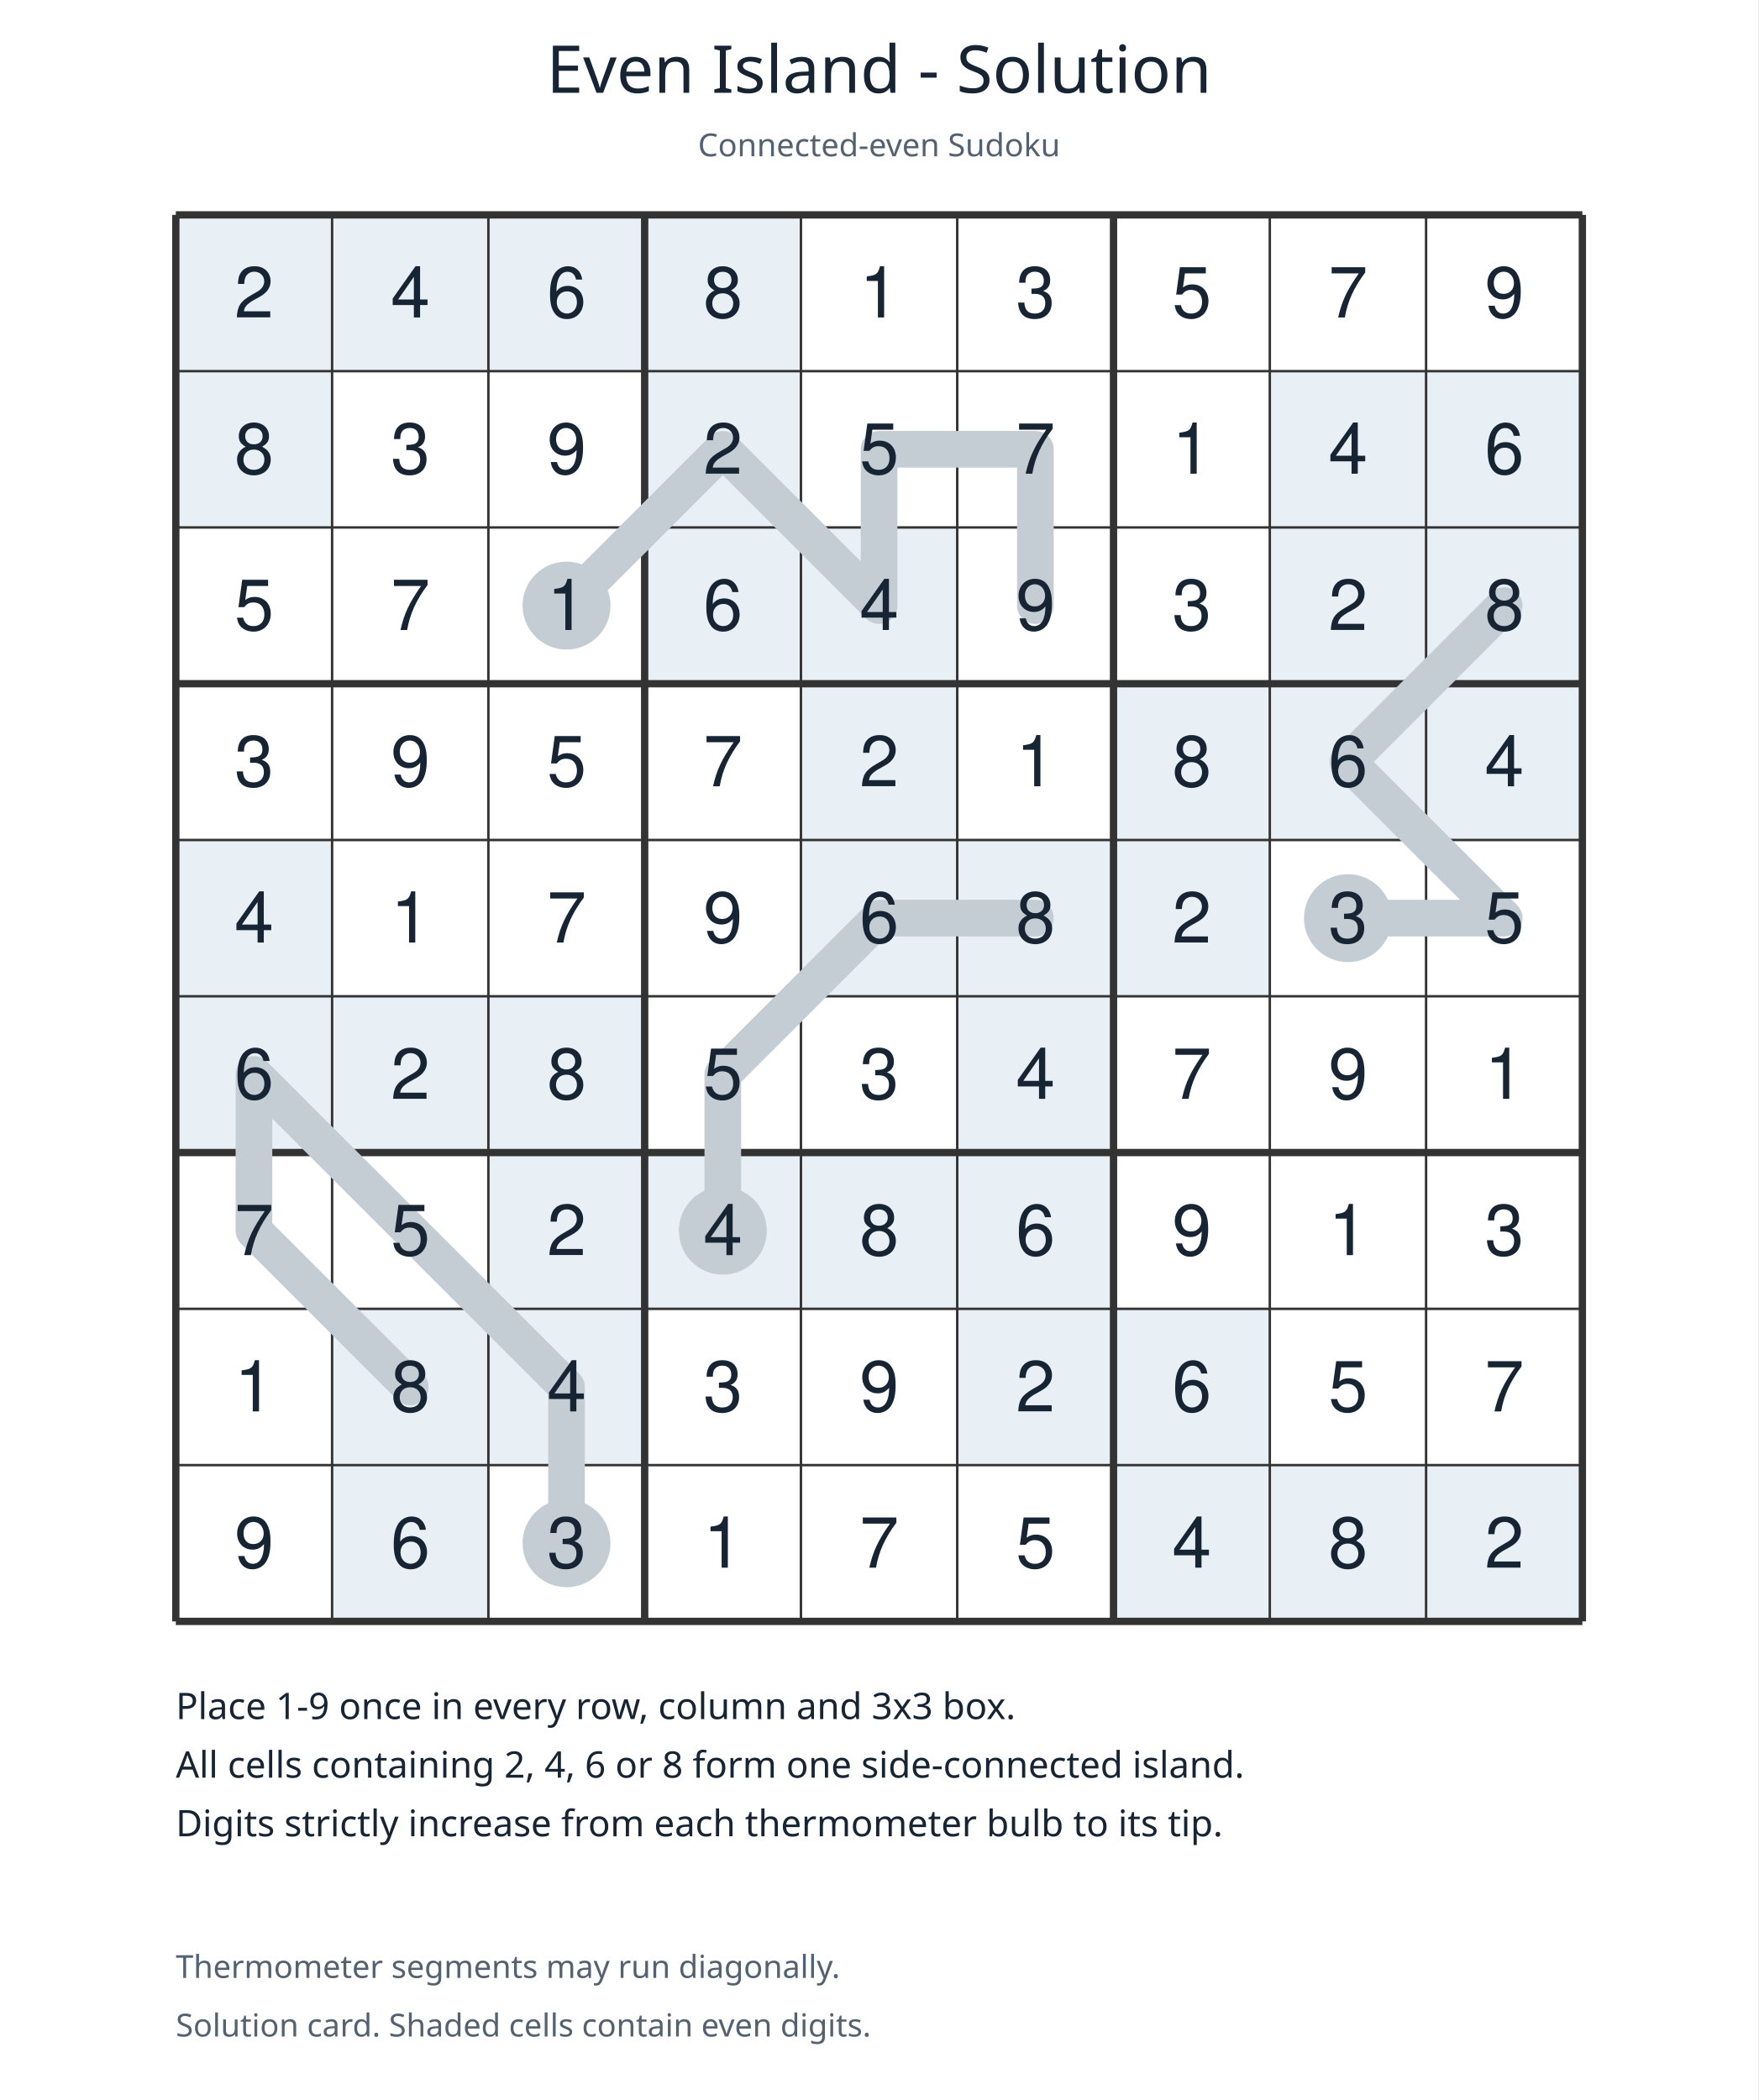
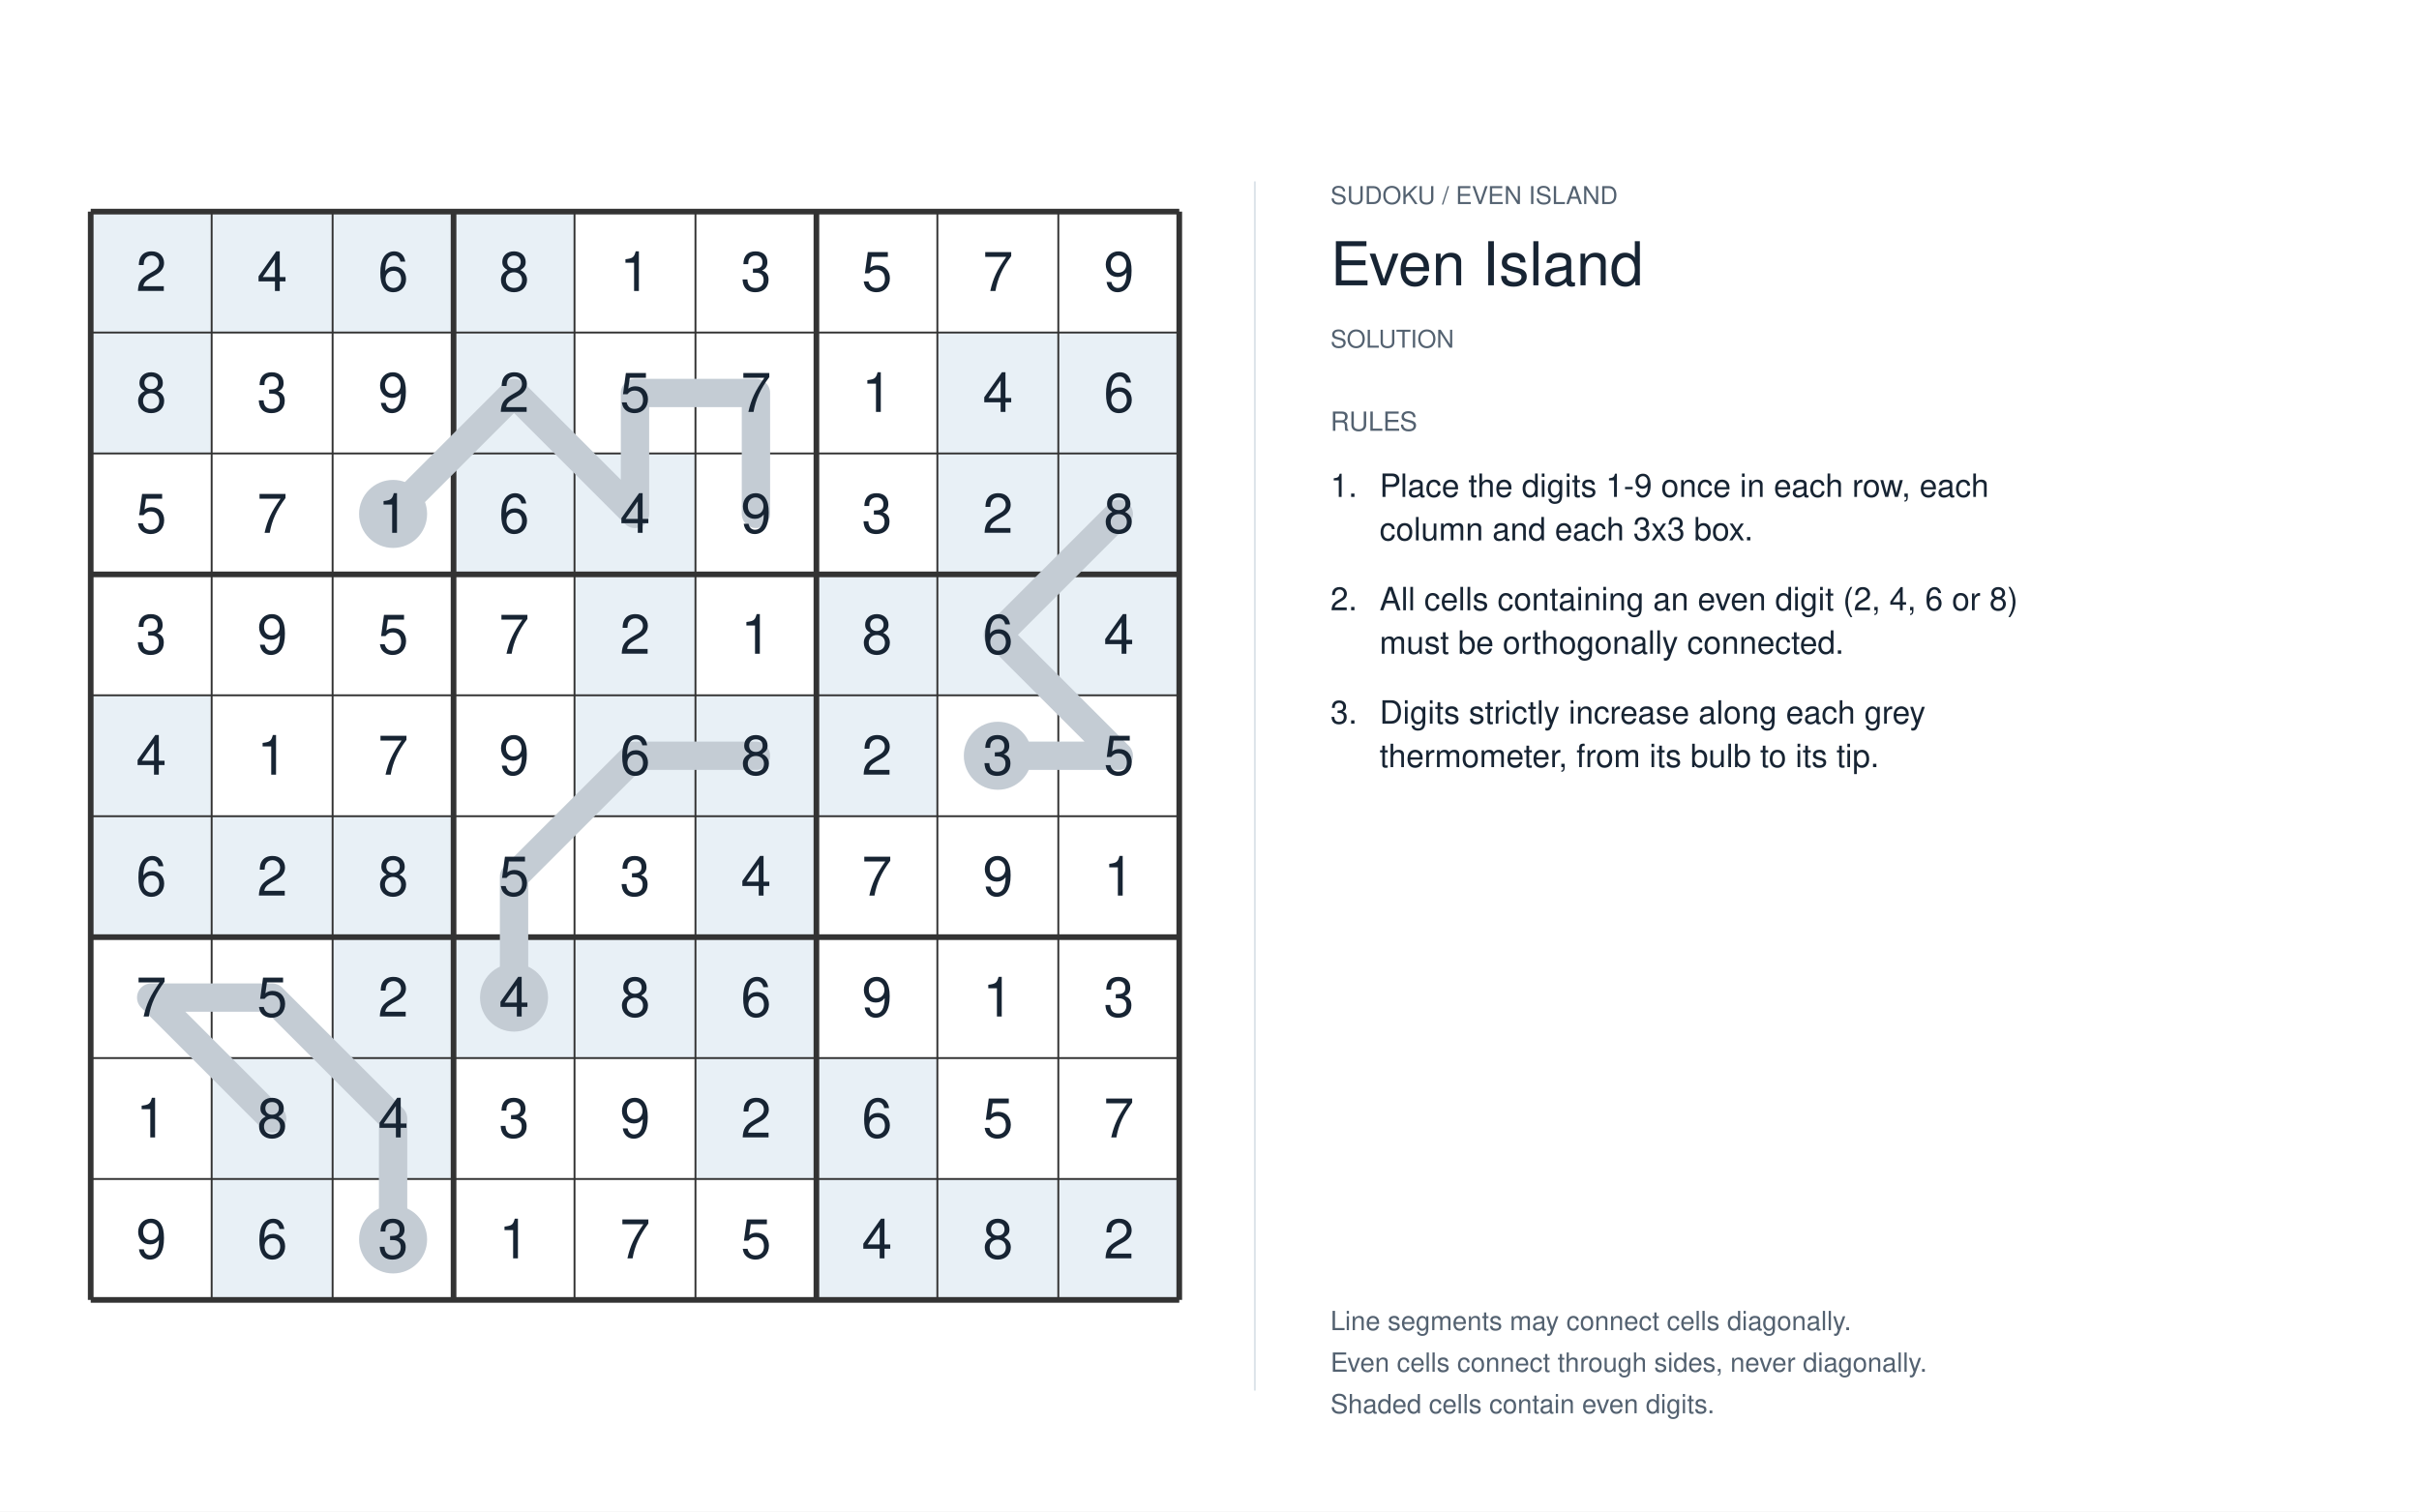
- <svg xmlns="http://www.w3.org/2000/svg" width="720" height="860" viewBox="0 0 720 860">
-   <rect width="720" height="860" fill="white" />
-   <text x="360" y="38" text-anchor="middle" font-family="sans-serif" font-size="27" fill="#172433">Even Island - Solution</text>
-   <text x="360" y="64" text-anchor="middle" font-family="sans-serif" font-size="13" fill="#536170">Connected-even Sudoku</text>
-   <rect class="even-cell" x="72" y="88" width="64" height="64" fill="#e8f0f6" />
-   <rect class="even-cell" x="136" y="88" width="64" height="64" fill="#e8f0f6" />
-   <rect class="even-cell" x="200" y="88" width="64" height="64" fill="#e8f0f6" />
-   <rect class="even-cell" x="264" y="88" width="64" height="64" fill="#e8f0f6" />
-   <rect class="even-cell" x="72" y="152" width="64" height="64" fill="#e8f0f6" />
-   <rect class="even-cell" x="264" y="152" width="64" height="64" fill="#e8f0f6" />
-   <rect class="even-cell" x="520" y="152" width="64" height="64" fill="#e8f0f6" />
-   <rect class="even-cell" x="584" y="152" width="64" height="64" fill="#e8f0f6" />
-   <rect class="even-cell" x="264" y="216" width="64" height="64" fill="#e8f0f6" />
-   <rect class="even-cell" x="328" y="216" width="64" height="64" fill="#e8f0f6" />
-   <rect class="even-cell" x="520" y="216" width="64" height="64" fill="#e8f0f6" />
-   <rect class="even-cell" x="584" y="216" width="64" height="64" fill="#e8f0f6" />
-   <rect class="even-cell" x="328" y="280" width="64" height="64" fill="#e8f0f6" />
-   <rect class="even-cell" x="456" y="280" width="64" height="64" fill="#e8f0f6" />
-   <rect class="even-cell" x="520" y="280" width="64" height="64" fill="#e8f0f6" />
-   <rect class="even-cell" x="584" y="280" width="64" height="64" fill="#e8f0f6" />
-   <rect class="even-cell" x="72" y="344" width="64" height="64" fill="#e8f0f6" />
-   <rect class="even-cell" x="328" y="344" width="64" height="64" fill="#e8f0f6" />
-   <rect class="even-cell" x="392" y="344" width="64" height="64" fill="#e8f0f6" />
-   <rect class="even-cell" x="456" y="344" width="64" height="64" fill="#e8f0f6" />
-   <rect class="even-cell" x="72" y="408" width="64" height="64" fill="#e8f0f6" />
-   <rect class="even-cell" x="136" y="408" width="64" height="64" fill="#e8f0f6" />
-   <rect class="even-cell" x="200" y="408" width="64" height="64" fill="#e8f0f6" />
-   <rect class="even-cell" x="392" y="408" width="64" height="64" fill="#e8f0f6" />
-   <rect class="even-cell" x="200" y="472" width="64" height="64" fill="#e8f0f6" />
-   <rect class="even-cell" x="264" y="472" width="64" height="64" fill="#e8f0f6" />
-   <rect class="even-cell" x="328" y="472" width="64" height="64" fill="#e8f0f6" />
-   <rect class="even-cell" x="392" y="472" width="64" height="64" fill="#e8f0f6" />
-   <rect class="even-cell" x="136" y="536" width="64" height="64" fill="#e8f0f6" />
-   <rect class="even-cell" x="200" y="536" width="64" height="64" fill="#e8f0f6" />
-   <rect class="even-cell" x="392" y="536" width="64" height="64" fill="#e8f0f6" />
-   <rect class="even-cell" x="456" y="536" width="64" height="64" fill="#e8f0f6" />
-   <rect class="even-cell" x="136" y="600" width="64" height="64" fill="#e8f0f6" />
-   <rect class="even-cell" x="456" y="600" width="64" height="64" fill="#e8f0f6" />
-   <rect class="even-cell" x="520" y="600" width="64" height="64" fill="#e8f0f6" />
-   <rect class="even-cell" x="584" y="600" width="64" height="64" fill="#e8f0f6" />
-   <path d="M 72 88 H 648 M 72 88 V 664" stroke="#333" stroke-width="3" />
-   <path d="M 72 152 H 648 M 136 88 V 664" stroke="#333" stroke-width="1" />
-   <path d="M 72 216 H 648 M 200 88 V 664" stroke="#333" stroke-width="1" />
-   <path d="M 72 280 H 648 M 264 88 V 664" stroke="#333" stroke-width="3" />
-   <path d="M 72 344 H 648 M 328 88 V 664" stroke="#333" stroke-width="1" />
-   <path d="M 72 408 H 648 M 392 88 V 664" stroke="#333" stroke-width="1" />
-   <path d="M 72 472 H 648 M 456 88 V 664" stroke="#333" stroke-width="3" />
-   <path d="M 72 536 H 648 M 520 88 V 664" stroke="#333" stroke-width="1" />
-   <path d="M 72 600 H 648 M 584 88 V 664" stroke="#333" stroke-width="1" />
-   <path d="M 72 664 H 648 M 648 88 V 664" stroke="#333" stroke-width="3" />
-   <polyline points="296,504 296,440 360,376 424,376" fill="none" stroke="#c4ccd4" stroke-width="15" stroke-linecap="round" stroke-linejoin="round" />
-   <circle cx="296" cy="504" r="18" fill="#c4ccd4" />
-   <polyline points="232,632 232,568 168,504 104,440 104,504 168,568" fill="none" stroke="#c4ccd4" stroke-width="15" stroke-linecap="round" stroke-linejoin="round" />
-   <circle cx="232" cy="632" r="18" fill="#c4ccd4" />
-   <polyline points="232,248 296,184 360,248 360,184 424,184 424,248" fill="none" stroke="#c4ccd4" stroke-width="15" stroke-linecap="round" stroke-linejoin="round" />
-   <circle cx="232" cy="248" r="18" fill="#c4ccd4" />
-   <polyline points="552,376 616,376 552,312 616,248" fill="none" stroke="#c4ccd4" stroke-width="15" stroke-linecap="round" stroke-linejoin="round" />
-   <circle cx="552" cy="376" r="18" fill="#c4ccd4" />
-   <text class="digit" x="96" y="130" font-family="Helvetica" font-size="29" fill="#172433">2</text>
-   <text class="digit" x="160" y="130" font-family="Helvetica" font-size="29" fill="#172433">4</text>
-   <text class="digit" x="224" y="130" font-family="Helvetica" font-size="29" fill="#172433">6</text>
-   <text class="digit" x="288" y="130" font-family="Helvetica" font-size="29" fill="#172433">8</text>
-   <text class="digit" x="352" y="130" font-family="Helvetica" font-size="29" fill="#172433">1</text>
-   <text class="digit" x="416" y="130" font-family="Helvetica" font-size="29" fill="#172433">3</text>
-   <text class="digit" x="480" y="130" font-family="Helvetica" font-size="29" fill="#172433">5</text>
-   <text class="digit" x="544" y="130" font-family="Helvetica" font-size="29" fill="#172433">7</text>
-   <text class="digit" x="608" y="130" font-family="Helvetica" font-size="29" fill="#172433">9</text>
-   <text class="digit" x="96" y="194" font-family="Helvetica" font-size="29" fill="#172433">8</text>
-   <text class="digit" x="160" y="194" font-family="Helvetica" font-size="29" fill="#172433">3</text>
-   <text class="digit" x="224" y="194" font-family="Helvetica" font-size="29" fill="#172433">9</text>
-   <text class="digit" x="288" y="194" font-family="Helvetica" font-size="29" fill="#172433">2</text>
-   <text class="digit" x="352" y="194" font-family="Helvetica" font-size="29" fill="#172433">5</text>
-   <text class="digit" x="416" y="194" font-family="Helvetica" font-size="29" fill="#172433">7</text>
-   <text class="digit" x="480" y="194" font-family="Helvetica" font-size="29" fill="#172433">1</text>
-   <text class="digit" x="544" y="194" font-family="Helvetica" font-size="29" fill="#172433">4</text>
-   <text class="digit" x="608" y="194" font-family="Helvetica" font-size="29" fill="#172433">6</text>
-   <text class="digit" x="96" y="258" font-family="Helvetica" font-size="29" fill="#172433">5</text>
-   <text class="digit" x="160" y="258" font-family="Helvetica" font-size="29" fill="#172433">7</text>
-   <text class="digit" x="224" y="258" font-family="Helvetica" font-size="29" fill="#172433">1</text>
-   <text class="digit" x="288" y="258" font-family="Helvetica" font-size="29" fill="#172433">6</text>
-   <text class="digit" x="352" y="258" font-family="Helvetica" font-size="29" fill="#172433">4</text>
-   <text class="digit" x="416" y="258" font-family="Helvetica" font-size="29" fill="#172433">9</text>
-   <text class="digit" x="480" y="258" font-family="Helvetica" font-size="29" fill="#172433">3</text>
-   <text class="digit" x="544" y="258" font-family="Helvetica" font-size="29" fill="#172433">2</text>
-   <text class="digit" x="608" y="258" font-family="Helvetica" font-size="29" fill="#172433">8</text>
-   <text class="digit" x="96" y="322" font-family="Helvetica" font-size="29" fill="#172433">3</text>
-   <text class="digit" x="160" y="322" font-family="Helvetica" font-size="29" fill="#172433">9</text>
-   <text class="digit" x="224" y="322" font-family="Helvetica" font-size="29" fill="#172433">5</text>
-   <text class="digit" x="288" y="322" font-family="Helvetica" font-size="29" fill="#172433">7</text>
-   <text class="digit" x="352" y="322" font-family="Helvetica" font-size="29" fill="#172433">2</text>
-   <text class="digit" x="416" y="322" font-family="Helvetica" font-size="29" fill="#172433">1</text>
-   <text class="digit" x="480" y="322" font-family="Helvetica" font-size="29" fill="#172433">8</text>
-   <text class="digit" x="544" y="322" font-family="Helvetica" font-size="29" fill="#172433">6</text>
-   <text class="digit" x="608" y="322" font-family="Helvetica" font-size="29" fill="#172433">4</text>
-   <text class="digit" x="96" y="386" font-family="Helvetica" font-size="29" fill="#172433">4</text>
-   <text class="digit" x="160" y="386" font-family="Helvetica" font-size="29" fill="#172433">1</text>
-   <text class="digit" x="224" y="386" font-family="Helvetica" font-size="29" fill="#172433">7</text>
-   <text class="digit" x="288" y="386" font-family="Helvetica" font-size="29" fill="#172433">9</text>
-   <text class="digit" x="352" y="386" font-family="Helvetica" font-size="29" fill="#172433">6</text>
-   <text class="digit" x="416" y="386" font-family="Helvetica" font-size="29" fill="#172433">8</text>
-   <text class="digit" x="480" y="386" font-family="Helvetica" font-size="29" fill="#172433">2</text>
-   <text class="digit" x="544" y="386" font-family="Helvetica" font-size="29" fill="#172433">3</text>
-   <text class="digit" x="608" y="386" font-family="Helvetica" font-size="29" fill="#172433">5</text>
-   <text class="digit" x="96" y="450" font-family="Helvetica" font-size="29" fill="#172433">6</text>
-   <text class="digit" x="160" y="450" font-family="Helvetica" font-size="29" fill="#172433">2</text>
-   <text class="digit" x="224" y="450" font-family="Helvetica" font-size="29" fill="#172433">8</text>
-   <text class="digit" x="288" y="450" font-family="Helvetica" font-size="29" fill="#172433">5</text>
-   <text class="digit" x="352" y="450" font-family="Helvetica" font-size="29" fill="#172433">3</text>
-   <text class="digit" x="416" y="450" font-family="Helvetica" font-size="29" fill="#172433">4</text>
-   <text class="digit" x="480" y="450" font-family="Helvetica" font-size="29" fill="#172433">7</text>
-   <text class="digit" x="544" y="450" font-family="Helvetica" font-size="29" fill="#172433">9</text>
-   <text class="digit" x="608" y="450" font-family="Helvetica" font-size="29" fill="#172433">1</text>
-   <text class="digit" x="96" y="514" font-family="Helvetica" font-size="29" fill="#172433">7</text>
-   <text class="digit" x="160" y="514" font-family="Helvetica" font-size="29" fill="#172433">5</text>
-   <text class="digit" x="224" y="514" font-family="Helvetica" font-size="29" fill="#172433">2</text>
-   <text class="digit" x="288" y="514" font-family="Helvetica" font-size="29" fill="#172433">4</text>
-   <text class="digit" x="352" y="514" font-family="Helvetica" font-size="29" fill="#172433">8</text>
-   <text class="digit" x="416" y="514" font-family="Helvetica" font-size="29" fill="#172433">6</text>
-   <text class="digit" x="480" y="514" font-family="Helvetica" font-size="29" fill="#172433">9</text>
-   <text class="digit" x="544" y="514" font-family="Helvetica" font-size="29" fill="#172433">1</text>
-   <text class="digit" x="608" y="514" font-family="Helvetica" font-size="29" fill="#172433">3</text>
-   <text class="digit" x="96" y="578" font-family="Helvetica" font-size="29" fill="#172433">1</text>
-   <text class="digit" x="160" y="578" font-family="Helvetica" font-size="29" fill="#172433">8</text>
-   <text class="digit" x="224" y="578" font-family="Helvetica" font-size="29" fill="#172433">4</text>
-   <text class="digit" x="288" y="578" font-family="Helvetica" font-size="29" fill="#172433">3</text>
-   <text class="digit" x="352" y="578" font-family="Helvetica" font-size="29" fill="#172433">9</text>
-   <text class="digit" x="416" y="578" font-family="Helvetica" font-size="29" fill="#172433">2</text>
-   <text class="digit" x="480" y="578" font-family="Helvetica" font-size="29" fill="#172433">6</text>
-   <text class="digit" x="544" y="578" font-family="Helvetica" font-size="29" fill="#172433">5</text>
-   <text class="digit" x="608" y="578" font-family="Helvetica" font-size="29" fill="#172433">7</text>
-   <text class="digit" x="96" y="642" font-family="Helvetica" font-size="29" fill="#172433">9</text>
-   <text class="digit" x="160" y="642" font-family="Helvetica" font-size="29" fill="#172433">6</text>
-   <text class="digit" x="224" y="642" font-family="Helvetica" font-size="29" fill="#172433">3</text>
-   <text class="digit" x="288" y="642" font-family="Helvetica" font-size="29" fill="#172433">1</text>
-   <text class="digit" x="352" y="642" font-family="Helvetica" font-size="29" fill="#172433">7</text>
-   <text class="digit" x="416" y="642" font-family="Helvetica" font-size="29" fill="#172433">5</text>
-   <text class="digit" x="480" y="642" font-family="Helvetica" font-size="29" fill="#172433">4</text>
-   <text class="digit" x="544" y="642" font-family="Helvetica" font-size="29" fill="#172433">8</text>
-   <text class="digit" x="608" y="642" font-family="Helvetica" font-size="29" fill="#172433">2</text>
-   <text x="72" y="704" font-family="sans-serif" font-size="15" fill="#172433">Place 1-9 once in every row, column and 3x3 box.</text>
-   <text x="72" y="728" font-family="sans-serif" font-size="15" fill="#172433">All cells containing 2, 4, 6 or 8 form one side-connected island.</text>
-   <text x="72" y="752" font-family="sans-serif" font-size="15" fill="#172433">Digits strictly increase from each thermometer bulb to its tip.</text>
-   <text x="72" y="810" font-family="sans-serif" font-size="13" fill="#536170">Thermometer segments may run diagonally.</text>
-   <text x="72" y="834" font-family="sans-serif" font-size="13" fill="#536170">Solution card. Shaded cells contain even digits.</text>
+ <svg xmlns="http://www.w3.org/2000/svg" width="1280" height="800" viewBox="0 0 1280 800">
+   <rect width="1280" height="800" fill="white" />
+   <path d="M 664 96 V 736" stroke="#dce3e9" stroke-width="1" />
+   <text x="704" y="108" font-family="Helvetica" font-size="13" fill="#536170">SUDOKU / EVEN ISLAND</text>
+   <text x="704" y="151" font-family="Helvetica" font-size="32" fill="#172433">Even Island</text>
+   <text x="704" y="184" font-family="Helvetica" font-size="13" fill="#536170">SOLUTION</text>
+   <rect class="even-cell" x="48" y="112" width="64" height="64" fill="#e8f0f6" />
+   <rect class="even-cell" x="112" y="112" width="64" height="64" fill="#e8f0f6" />
+   <rect class="even-cell" x="176" y="112" width="64" height="64" fill="#e8f0f6" />
+   <rect class="even-cell" x="240" y="112" width="64" height="64" fill="#e8f0f6" />
+   <rect class="even-cell" x="48" y="176" width="64" height="64" fill="#e8f0f6" />
+   <rect class="even-cell" x="240" y="176" width="64" height="64" fill="#e8f0f6" />
+   <rect class="even-cell" x="496" y="176" width="64" height="64" fill="#e8f0f6" />
+   <rect class="even-cell" x="560" y="176" width="64" height="64" fill="#e8f0f6" />
+   <rect class="even-cell" x="240" y="240" width="64" height="64" fill="#e8f0f6" />
+   <rect class="even-cell" x="304" y="240" width="64" height="64" fill="#e8f0f6" />
+   <rect class="even-cell" x="496" y="240" width="64" height="64" fill="#e8f0f6" />
+   <rect class="even-cell" x="560" y="240" width="64" height="64" fill="#e8f0f6" />
+   <rect class="even-cell" x="304" y="304" width="64" height="64" fill="#e8f0f6" />
+   <rect class="even-cell" x="432" y="304" width="64" height="64" fill="#e8f0f6" />
+   <rect class="even-cell" x="496" y="304" width="64" height="64" fill="#e8f0f6" />
+   <rect class="even-cell" x="560" y="304" width="64" height="64" fill="#e8f0f6" />
+   <rect class="even-cell" x="48" y="368" width="64" height="64" fill="#e8f0f6" />
+   <rect class="even-cell" x="304" y="368" width="64" height="64" fill="#e8f0f6" />
+   <rect class="even-cell" x="368" y="368" width="64" height="64" fill="#e8f0f6" />
+   <rect class="even-cell" x="432" y="368" width="64" height="64" fill="#e8f0f6" />
+   <rect class="even-cell" x="48" y="432" width="64" height="64" fill="#e8f0f6" />
+   <rect class="even-cell" x="112" y="432" width="64" height="64" fill="#e8f0f6" />
+   <rect class="even-cell" x="176" y="432" width="64" height="64" fill="#e8f0f6" />
+   <rect class="even-cell" x="368" y="432" width="64" height="64" fill="#e8f0f6" />
+   <rect class="even-cell" x="176" y="496" width="64" height="64" fill="#e8f0f6" />
+   <rect class="even-cell" x="240" y="496" width="64" height="64" fill="#e8f0f6" />
+   <rect class="even-cell" x="304" y="496" width="64" height="64" fill="#e8f0f6" />
+   <rect class="even-cell" x="368" y="496" width="64" height="64" fill="#e8f0f6" />
+   <rect class="even-cell" x="112" y="560" width="64" height="64" fill="#e8f0f6" />
+   <rect class="even-cell" x="176" y="560" width="64" height="64" fill="#e8f0f6" />
+   <rect class="even-cell" x="368" y="560" width="64" height="64" fill="#e8f0f6" />
+   <rect class="even-cell" x="432" y="560" width="64" height="64" fill="#e8f0f6" />
+   <rect class="even-cell" x="112" y="624" width="64" height="64" fill="#e8f0f6" />
+   <rect class="even-cell" x="432" y="624" width="64" height="64" fill="#e8f0f6" />
+   <rect class="even-cell" x="496" y="624" width="64" height="64" fill="#e8f0f6" />
+   <rect class="even-cell" x="560" y="624" width="64" height="64" fill="#e8f0f6" />
+   <path d="M 48 112 H 624 M 48 112 V 688" stroke="#333" stroke-width="3" />
+   <path d="M 48 176 H 624 M 112 112 V 688" stroke="#333" stroke-width="1" />
+   <path d="M 48 240 H 624 M 176 112 V 688" stroke="#333" stroke-width="1" />
+   <path d="M 48 304 H 624 M 240 112 V 688" stroke="#333" stroke-width="3" />
+   <path d="M 48 368 H 624 M 304 112 V 688" stroke="#333" stroke-width="1" />
+   <path d="M 48 432 H 624 M 368 112 V 688" stroke="#333" stroke-width="1" />
+   <path d="M 48 496 H 624 M 432 112 V 688" stroke="#333" stroke-width="3" />
+   <path d="M 48 560 H 624 M 496 112 V 688" stroke="#333" stroke-width="1" />
+   <path d="M 48 624 H 624 M 560 112 V 688" stroke="#333" stroke-width="1" />
+   <path d="M 48 688 H 624 M 624 112 V 688" stroke="#333" stroke-width="3" />
+   <polyline points="272,528 272,464 336,400 400,400" fill="none" stroke="#c4ccd4" stroke-width="15" stroke-linecap="round" stroke-linejoin="round" />
+   <circle cx="272" cy="528" r="18" fill="#c4ccd4" />
+   <polyline points="208,656 208,592 144,528 80,528 144,592" fill="none" stroke="#c4ccd4" stroke-width="15" stroke-linecap="round" stroke-linejoin="round" />
+   <circle cx="208" cy="656" r="18" fill="#c4ccd4" />
+   <polyline points="208,272 272,208 336,272 336,208 400,208 400,272" fill="none" stroke="#c4ccd4" stroke-width="15" stroke-linecap="round" stroke-linejoin="round" />
+   <circle cx="208" cy="272" r="18" fill="#c4ccd4" />
+   <polyline points="528,400 592,400 528,336 592,272" fill="none" stroke="#c4ccd4" stroke-width="15" stroke-linecap="round" stroke-linejoin="round" />
+   <circle cx="528" cy="400" r="18" fill="#c4ccd4" />
+   <text class="digit" x="72" y="154" font-family="Helvetica" font-size="29" fill="#172433">2</text>
+   <text class="digit" x="136" y="154" font-family="Helvetica" font-size="29" fill="#172433">4</text>
+   <text class="digit" x="200" y="154" font-family="Helvetica" font-size="29" fill="#172433">6</text>
+   <text class="digit" x="264" y="154" font-family="Helvetica" font-size="29" fill="#172433">8</text>
+   <text class="digit" x="328" y="154" font-family="Helvetica" font-size="29" fill="#172433">1</text>
+   <text class="digit" x="392" y="154" font-family="Helvetica" font-size="29" fill="#172433">3</text>
+   <text class="digit" x="456" y="154" font-family="Helvetica" font-size="29" fill="#172433">5</text>
+   <text class="digit" x="520" y="154" font-family="Helvetica" font-size="29" fill="#172433">7</text>
+   <text class="digit" x="584" y="154" font-family="Helvetica" font-size="29" fill="#172433">9</text>
+   <text class="digit" x="72" y="218" font-family="Helvetica" font-size="29" fill="#172433">8</text>
+   <text class="digit" x="136" y="218" font-family="Helvetica" font-size="29" fill="#172433">3</text>
+   <text class="digit" x="200" y="218" font-family="Helvetica" font-size="29" fill="#172433">9</text>
+   <text class="digit" x="264" y="218" font-family="Helvetica" font-size="29" fill="#172433">2</text>
+   <text class="digit" x="328" y="218" font-family="Helvetica" font-size="29" fill="#172433">5</text>
+   <text class="digit" x="392" y="218" font-family="Helvetica" font-size="29" fill="#172433">7</text>
+   <text class="digit" x="456" y="218" font-family="Helvetica" font-size="29" fill="#172433">1</text>
+   <text class="digit" x="520" y="218" font-family="Helvetica" font-size="29" fill="#172433">4</text>
+   <text class="digit" x="584" y="218" font-family="Helvetica" font-size="29" fill="#172433">6</text>
+   <text class="digit" x="72" y="282" font-family="Helvetica" font-size="29" fill="#172433">5</text>
+   <text class="digit" x="136" y="282" font-family="Helvetica" font-size="29" fill="#172433">7</text>
+   <text class="digit" x="200" y="282" font-family="Helvetica" font-size="29" fill="#172433">1</text>
+   <text class="digit" x="264" y="282" font-family="Helvetica" font-size="29" fill="#172433">6</text>
+   <text class="digit" x="328" y="282" font-family="Helvetica" font-size="29" fill="#172433">4</text>
+   <text class="digit" x="392" y="282" font-family="Helvetica" font-size="29" fill="#172433">9</text>
+   <text class="digit" x="456" y="282" font-family="Helvetica" font-size="29" fill="#172433">3</text>
+   <text class="digit" x="520" y="282" font-family="Helvetica" font-size="29" fill="#172433">2</text>
+   <text class="digit" x="584" y="282" font-family="Helvetica" font-size="29" fill="#172433">8</text>
+   <text class="digit" x="72" y="346" font-family="Helvetica" font-size="29" fill="#172433">3</text>
+   <text class="digit" x="136" y="346" font-family="Helvetica" font-size="29" fill="#172433">9</text>
+   <text class="digit" x="200" y="346" font-family="Helvetica" font-size="29" fill="#172433">5</text>
+   <text class="digit" x="264" y="346" font-family="Helvetica" font-size="29" fill="#172433">7</text>
+   <text class="digit" x="328" y="346" font-family="Helvetica" font-size="29" fill="#172433">2</text>
+   <text class="digit" x="392" y="346" font-family="Helvetica" font-size="29" fill="#172433">1</text>
+   <text class="digit" x="456" y="346" font-family="Helvetica" font-size="29" fill="#172433">8</text>
+   <text class="digit" x="520" y="346" font-family="Helvetica" font-size="29" fill="#172433">6</text>
+   <text class="digit" x="584" y="346" font-family="Helvetica" font-size="29" fill="#172433">4</text>
+   <text class="digit" x="72" y="410" font-family="Helvetica" font-size="29" fill="#172433">4</text>
+   <text class="digit" x="136" y="410" font-family="Helvetica" font-size="29" fill="#172433">1</text>
+   <text class="digit" x="200" y="410" font-family="Helvetica" font-size="29" fill="#172433">7</text>
+   <text class="digit" x="264" y="410" font-family="Helvetica" font-size="29" fill="#172433">9</text>
+   <text class="digit" x="328" y="410" font-family="Helvetica" font-size="29" fill="#172433">6</text>
+   <text class="digit" x="392" y="410" font-family="Helvetica" font-size="29" fill="#172433">8</text>
+   <text class="digit" x="456" y="410" font-family="Helvetica" font-size="29" fill="#172433">2</text>
+   <text class="digit" x="520" y="410" font-family="Helvetica" font-size="29" fill="#172433">3</text>
+   <text class="digit" x="584" y="410" font-family="Helvetica" font-size="29" fill="#172433">5</text>
+   <text class="digit" x="72" y="474" font-family="Helvetica" font-size="29" fill="#172433">6</text>
+   <text class="digit" x="136" y="474" font-family="Helvetica" font-size="29" fill="#172433">2</text>
+   <text class="digit" x="200" y="474" font-family="Helvetica" font-size="29" fill="#172433">8</text>
+   <text class="digit" x="264" y="474" font-family="Helvetica" font-size="29" fill="#172433">5</text>
+   <text class="digit" x="328" y="474" font-family="Helvetica" font-size="29" fill="#172433">3</text>
+   <text class="digit" x="392" y="474" font-family="Helvetica" font-size="29" fill="#172433">4</text>
+   <text class="digit" x="456" y="474" font-family="Helvetica" font-size="29" fill="#172433">7</text>
+   <text class="digit" x="520" y="474" font-family="Helvetica" font-size="29" fill="#172433">9</text>
+   <text class="digit" x="584" y="474" font-family="Helvetica" font-size="29" fill="#172433">1</text>
+   <text class="digit" x="72" y="538" font-family="Helvetica" font-size="29" fill="#172433">7</text>
+   <text class="digit" x="136" y="538" font-family="Helvetica" font-size="29" fill="#172433">5</text>
+   <text class="digit" x="200" y="538" font-family="Helvetica" font-size="29" fill="#172433">2</text>
+   <text class="digit" x="264" y="538" font-family="Helvetica" font-size="29" fill="#172433">4</text>
+   <text class="digit" x="328" y="538" font-family="Helvetica" font-size="29" fill="#172433">8</text>
+   <text class="digit" x="392" y="538" font-family="Helvetica" font-size="29" fill="#172433">6</text>
+   <text class="digit" x="456" y="538" font-family="Helvetica" font-size="29" fill="#172433">9</text>
+   <text class="digit" x="520" y="538" font-family="Helvetica" font-size="29" fill="#172433">1</text>
+   <text class="digit" x="584" y="538" font-family="Helvetica" font-size="29" fill="#172433">3</text>
+   <text class="digit" x="72" y="602" font-family="Helvetica" font-size="29" fill="#172433">1</text>
+   <text class="digit" x="136" y="602" font-family="Helvetica" font-size="29" fill="#172433">8</text>
+   <text class="digit" x="200" y="602" font-family="Helvetica" font-size="29" fill="#172433">4</text>
+   <text class="digit" x="264" y="602" font-family="Helvetica" font-size="29" fill="#172433">3</text>
+   <text class="digit" x="328" y="602" font-family="Helvetica" font-size="29" fill="#172433">9</text>
+   <text class="digit" x="392" y="602" font-family="Helvetica" font-size="29" fill="#172433">2</text>
+   <text class="digit" x="456" y="602" font-family="Helvetica" font-size="29" fill="#172433">6</text>
+   <text class="digit" x="520" y="602" font-family="Helvetica" font-size="29" fill="#172433">5</text>
+   <text class="digit" x="584" y="602" font-family="Helvetica" font-size="29" fill="#172433">7</text>
+   <text class="digit" x="72" y="666" font-family="Helvetica" font-size="29" fill="#172433">9</text>
+   <text class="digit" x="136" y="666" font-family="Helvetica" font-size="29" fill="#172433">6</text>
+   <text class="digit" x="200" y="666" font-family="Helvetica" font-size="29" fill="#172433">3</text>
+   <text class="digit" x="264" y="666" font-family="Helvetica" font-size="29" fill="#172433">1</text>
+   <text class="digit" x="328" y="666" font-family="Helvetica" font-size="29" fill="#172433">7</text>
+   <text class="digit" x="392" y="666" font-family="Helvetica" font-size="29" fill="#172433">5</text>
+   <text class="digit" x="456" y="666" font-family="Helvetica" font-size="29" fill="#172433">4</text>
+   <text class="digit" x="520" y="666" font-family="Helvetica" font-size="29" fill="#172433">8</text>
+   <text class="digit" x="584" y="666" font-family="Helvetica" font-size="29" fill="#172433">2</text>
+   <text x="704" y="228" font-family="Helvetica" font-size="14" fill="#536170">RULES</text>
+   <text x="704" y="263" font-family="Helvetica" font-size="17" fill="#172433">1.</text>
+   <text x="730" y="263" font-family="Helvetica" font-size="17" fill="#172433">Place the digits 1-9 once in each row, each</text>
+   <text x="730" y="286" font-family="Helvetica" font-size="17" fill="#172433">column and each 3x3 box.</text>
+   <text x="704" y="323" font-family="Helvetica" font-size="17" fill="#172433">2.</text>
+   <text x="730" y="323" font-family="Helvetica" font-size="17" fill="#172433">All cells containing an even digit (2, 4, 6 or 8)</text>
+   <text x="730" y="346" font-family="Helvetica" font-size="17" fill="#172433">must be orthogonally connected.</text>
+   <text x="704" y="383" font-family="Helvetica" font-size="17" fill="#172433">3.</text>
+   <text x="730" y="383" font-family="Helvetica" font-size="17" fill="#172433">Digits strictly increase along each grey</text>
+   <text x="730" y="406" font-family="Helvetica" font-size="17" fill="#172433">thermometer, from its bulb to its tip.</text>
+   <text x="704" y="704" font-family="Helvetica" font-size="14" fill="#536170">Line segments may connect cells diagonally.</text>
+   <text x="704" y="726" font-family="Helvetica" font-size="14" fill="#536170">Even cells connect through sides, never diagonally.</text>
+   <text x="704" y="748" font-family="Helvetica" font-size="14" fill="#536170">Shaded cells contain even digits.</text>
</svg>
